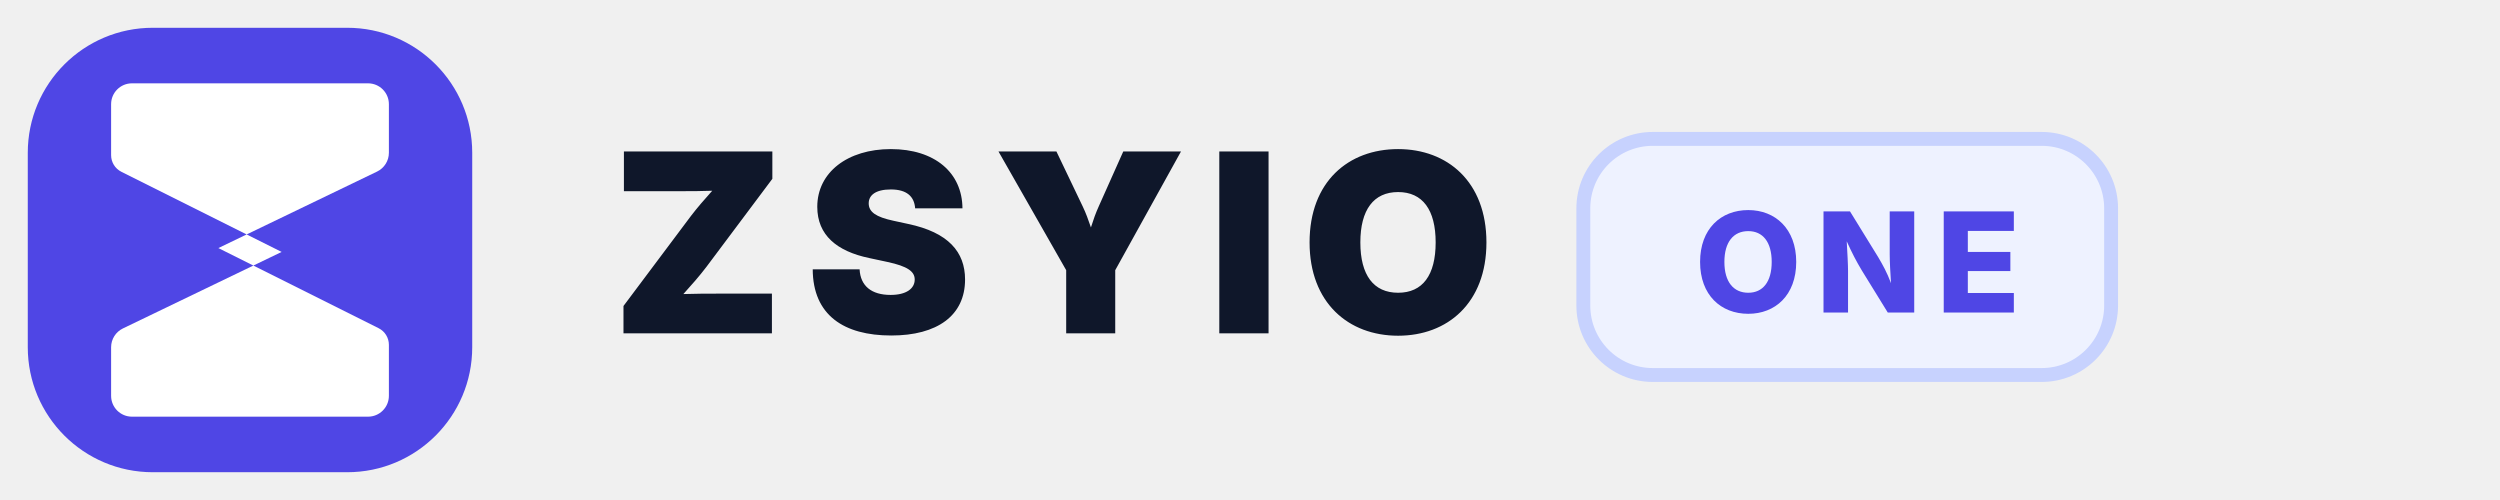
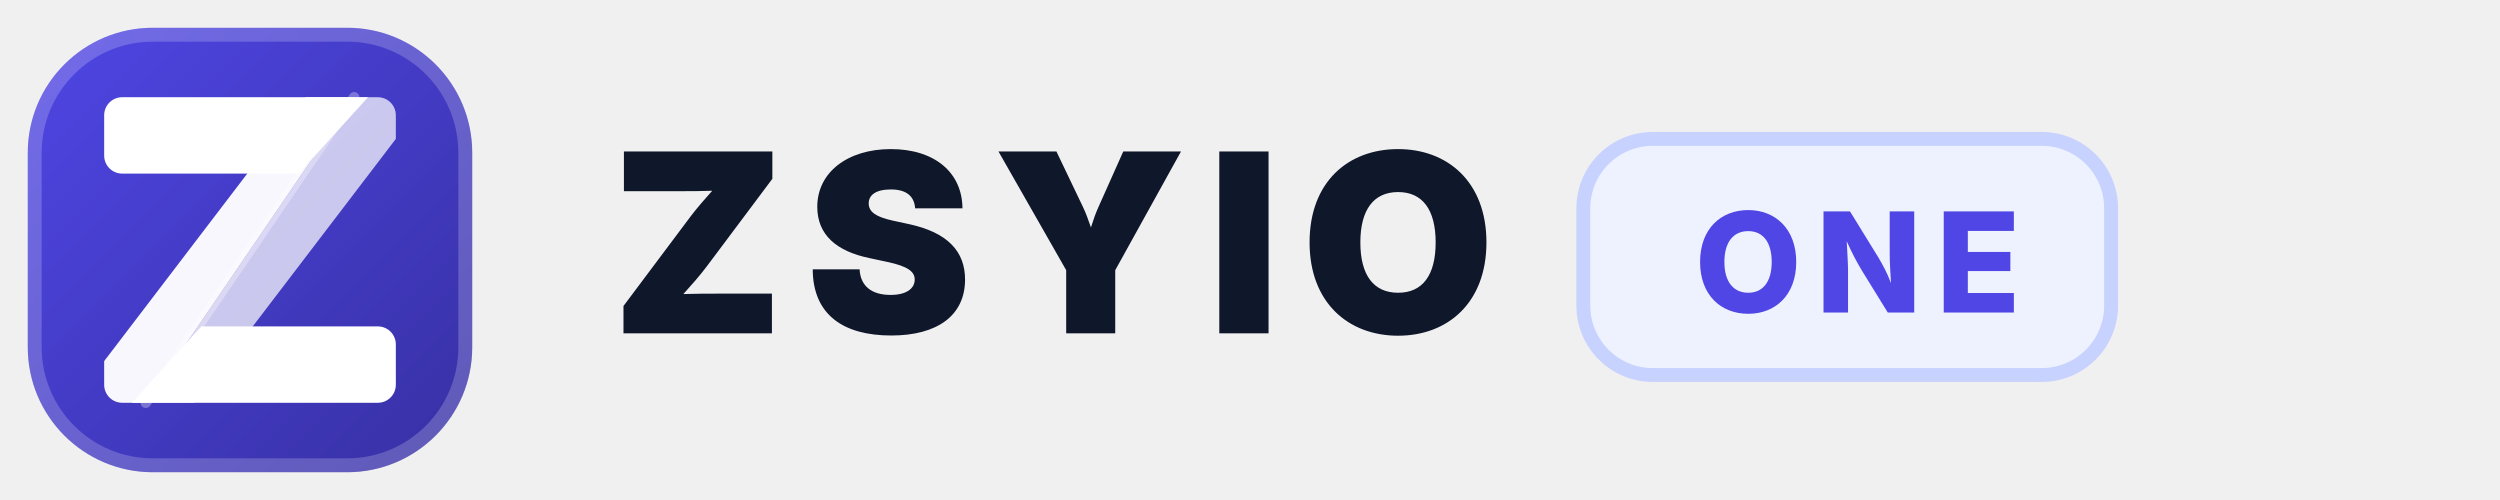
<svg xmlns="http://www.w3.org/2000/svg" width="180" height="36" viewBox="0 0 180 36" fill="none">
+   <defs>
+     <linearGradient id="logo-light-bg" x1="0" y1="0" x2="32" y2="32" gradientUnits="userSpaceOnUse">
+       <stop stop-color="#4F46E5" />
+       <stop offset="1" stop-color="#3730A3" />
+     </linearGradient>
+   </defs>
  <g transform="translate(2, 2)">
-     <rect width="32" height="32" rx="9" fill="#4F46E5" />
-     <path d="M6 5.5C6 4.672 6.672 4 7.5 4H24.5C25.328 4 26 4.672 26 5.5V9C26 9.579 25.667 10.104 25.148 10.354L13.723 15.861L25.263 21.632C25.717 21.859 26 22.323 26 22.829V26.5C26 27.328 25.328 28 24.5 28H7.5C6.672 28 6 27.328 6 26.5V23C6 22.421 6.333 21.896 6.852 21.646L18.277 16.139L6.737 10.368C6.283 10.141 6 9.677 6 9.171V5.5Z" fill="#FFFFFF" />
+     <rect width="32" height="32" rx="9" fill="url(#logo-light-bg)" />
+     <rect x="0.5" y="0.5" width="31" height="31" rx="8.5" stroke="rgba(255, 255, 255, 0.2)" stroke-width="1" />
+     <path d="M6.8 5C6.08 5 5.5 5.58 5.5 6.3V9.2C5.5 9.92 6.08 10.5 6.8 10.5H19.5L24.5 5H6.8Z" fill="#FFFFFF" />
+     <path d="M20 5H23.5L8.5 27H6.8C6.08 27 5.5 26.42 5.5 25.7V24L20 5Z" fill="#FFFFFF" fill-opacity="0.96" />
+     <path d="M23.5 5H25.2C25.92 5 26.5 5.58 26.5 6.3V8L12 27H8.5L23.5 5Z" fill="#FFFFFF" fill-opacity="0.72" />
+     <path d="M25.2 27C25.92 27 26.5 26.42 26.5 25.7V22.8C26.5 22.08 25.92 21.5 25.2 21.5H12.5L7.5 27H25.2Z" fill="#FFFFFF" />
+     <line x1="23.5" y1="5" x2="8.5" y2="27" stroke="#FFFFFF" stroke-opacity="0.3" stroke-width="0.75" stroke-linecap="round" />
  </g>
  <text x="44" y="24" font-family="'Inter', -apple-system, sans-serif" font-size="18" font-weight="900" letter-spacing="1.5" fill="#0F172A">ZSYIO</text>
  <rect x="114" y="10" width="38" height="17" rx="5" fill="#EEF2FF" stroke="#C7D2FE" stroke-width="1" />
  <text x="122" y="22.5" font-family="'Inter', -apple-system, sans-serif" font-size="10" font-weight="800" letter-spacing="1" fill="#4F46E5">ONE</text>
</svg>
